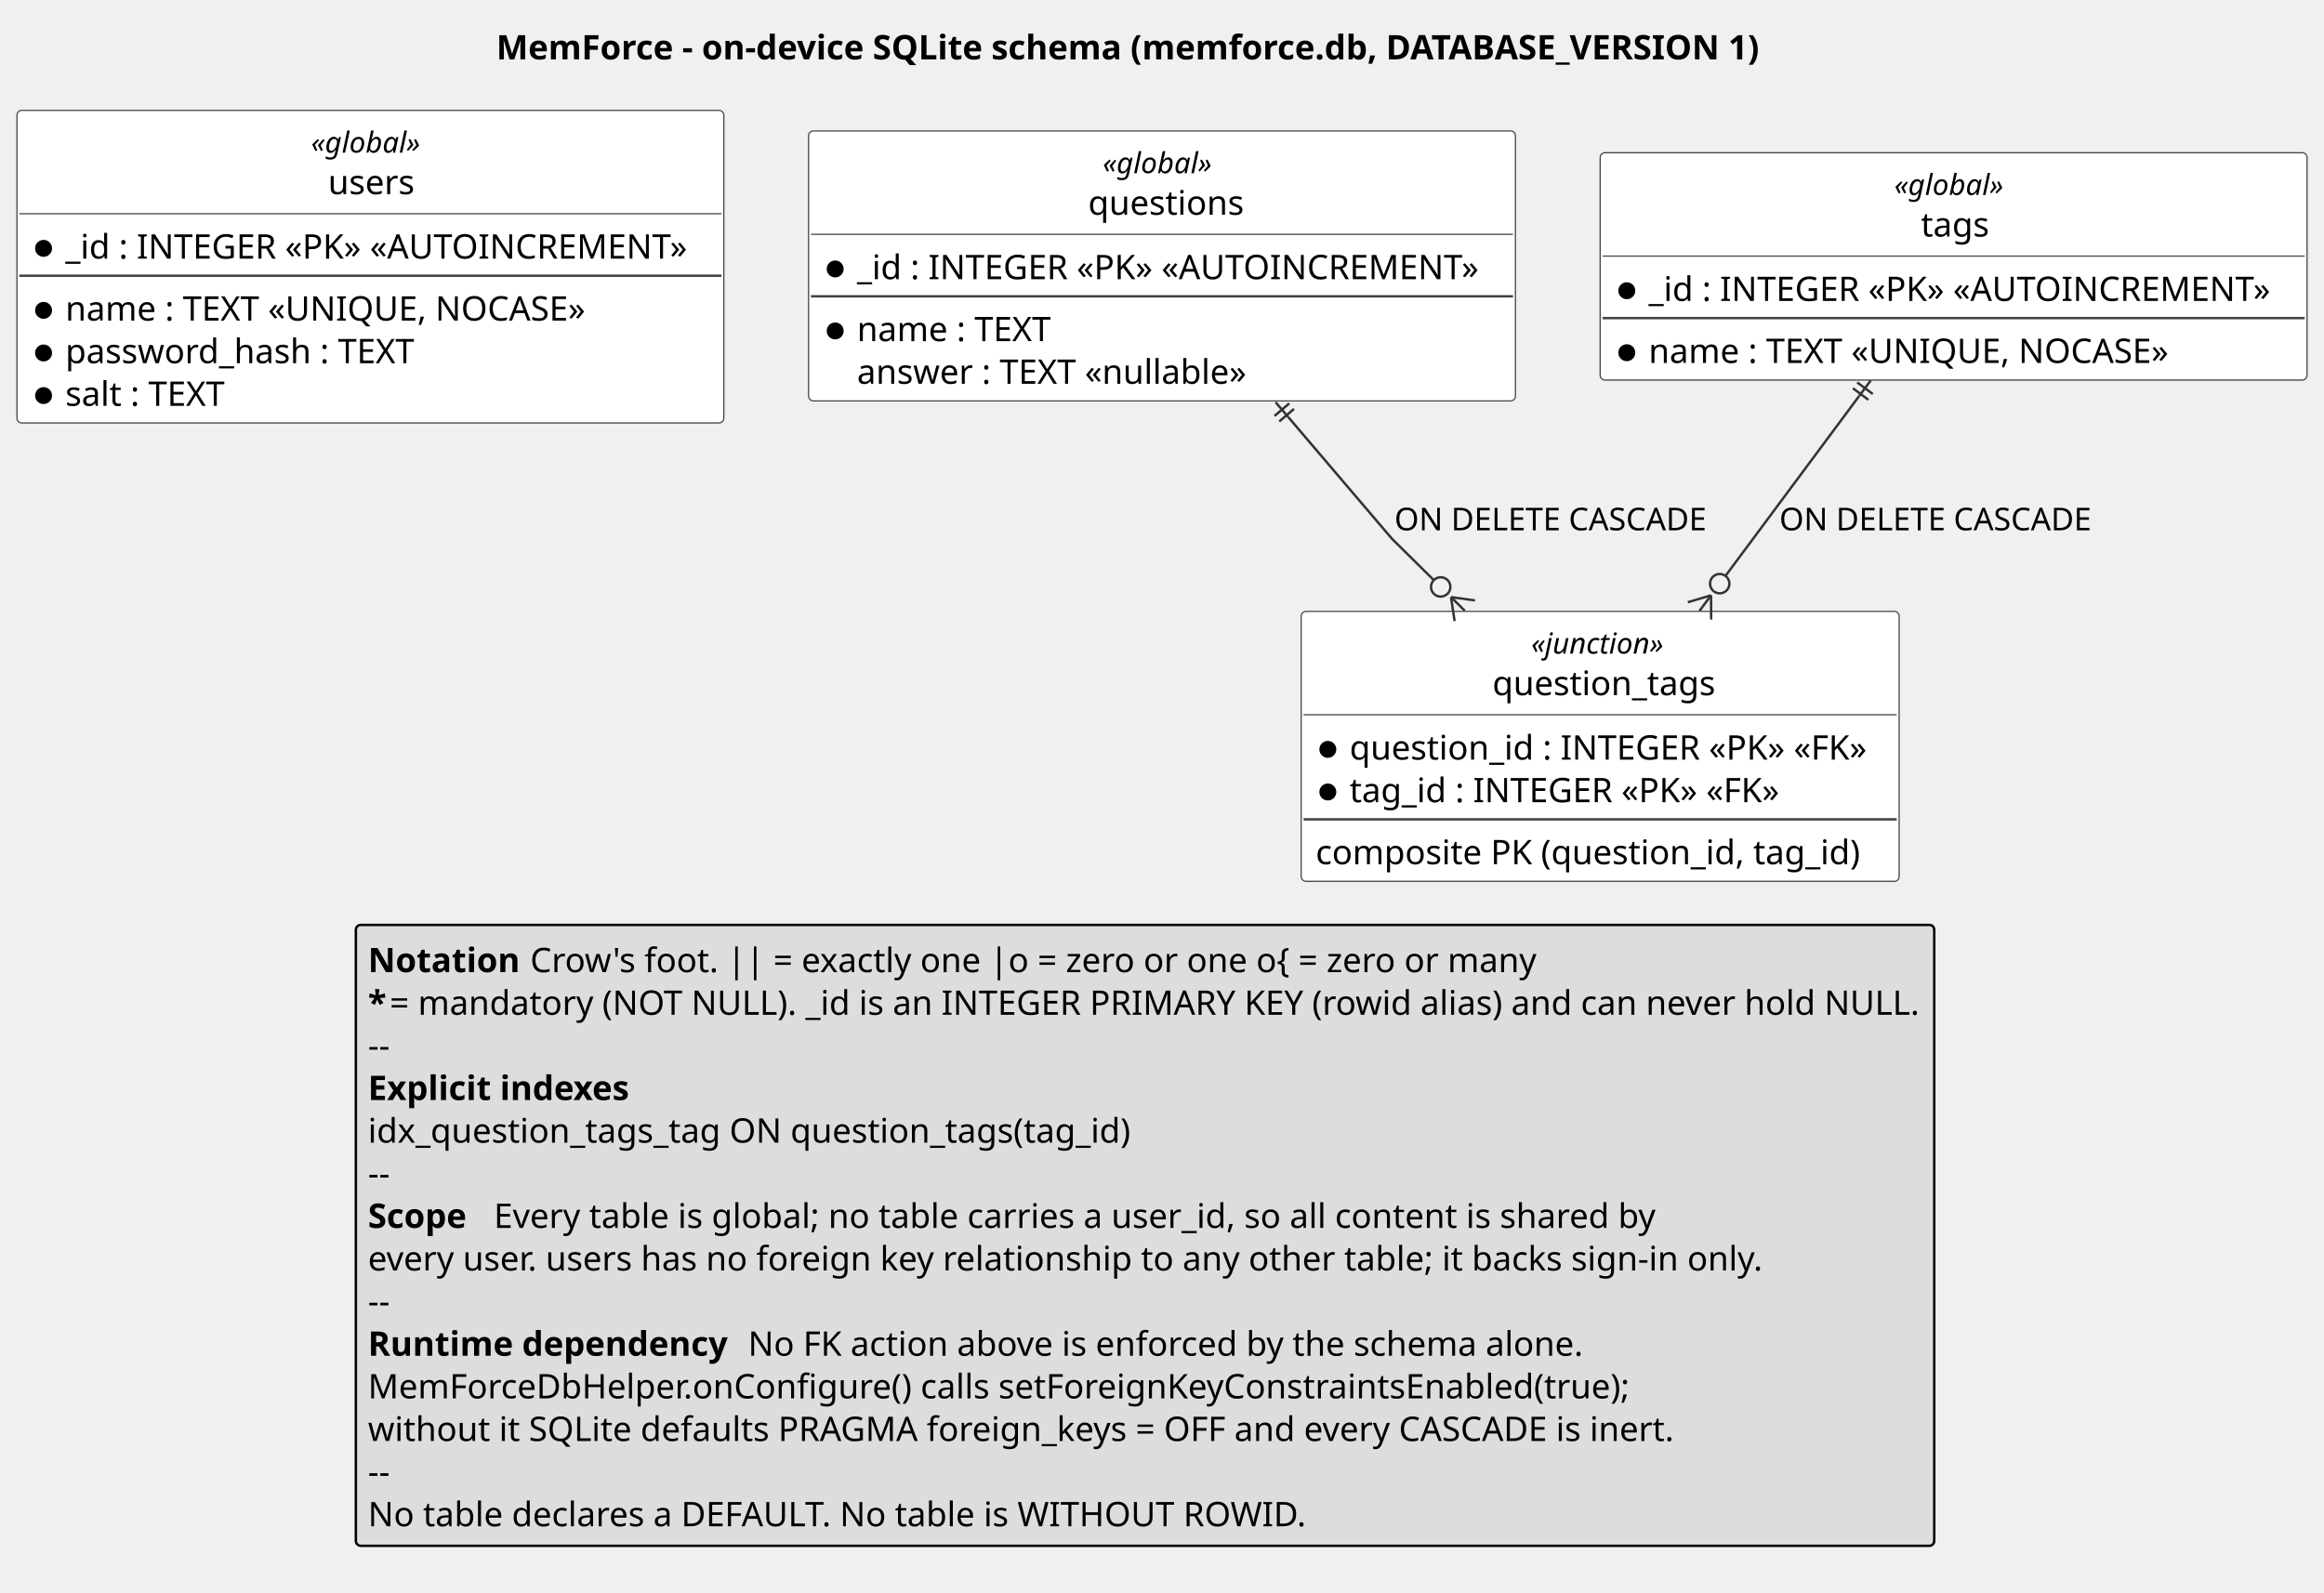
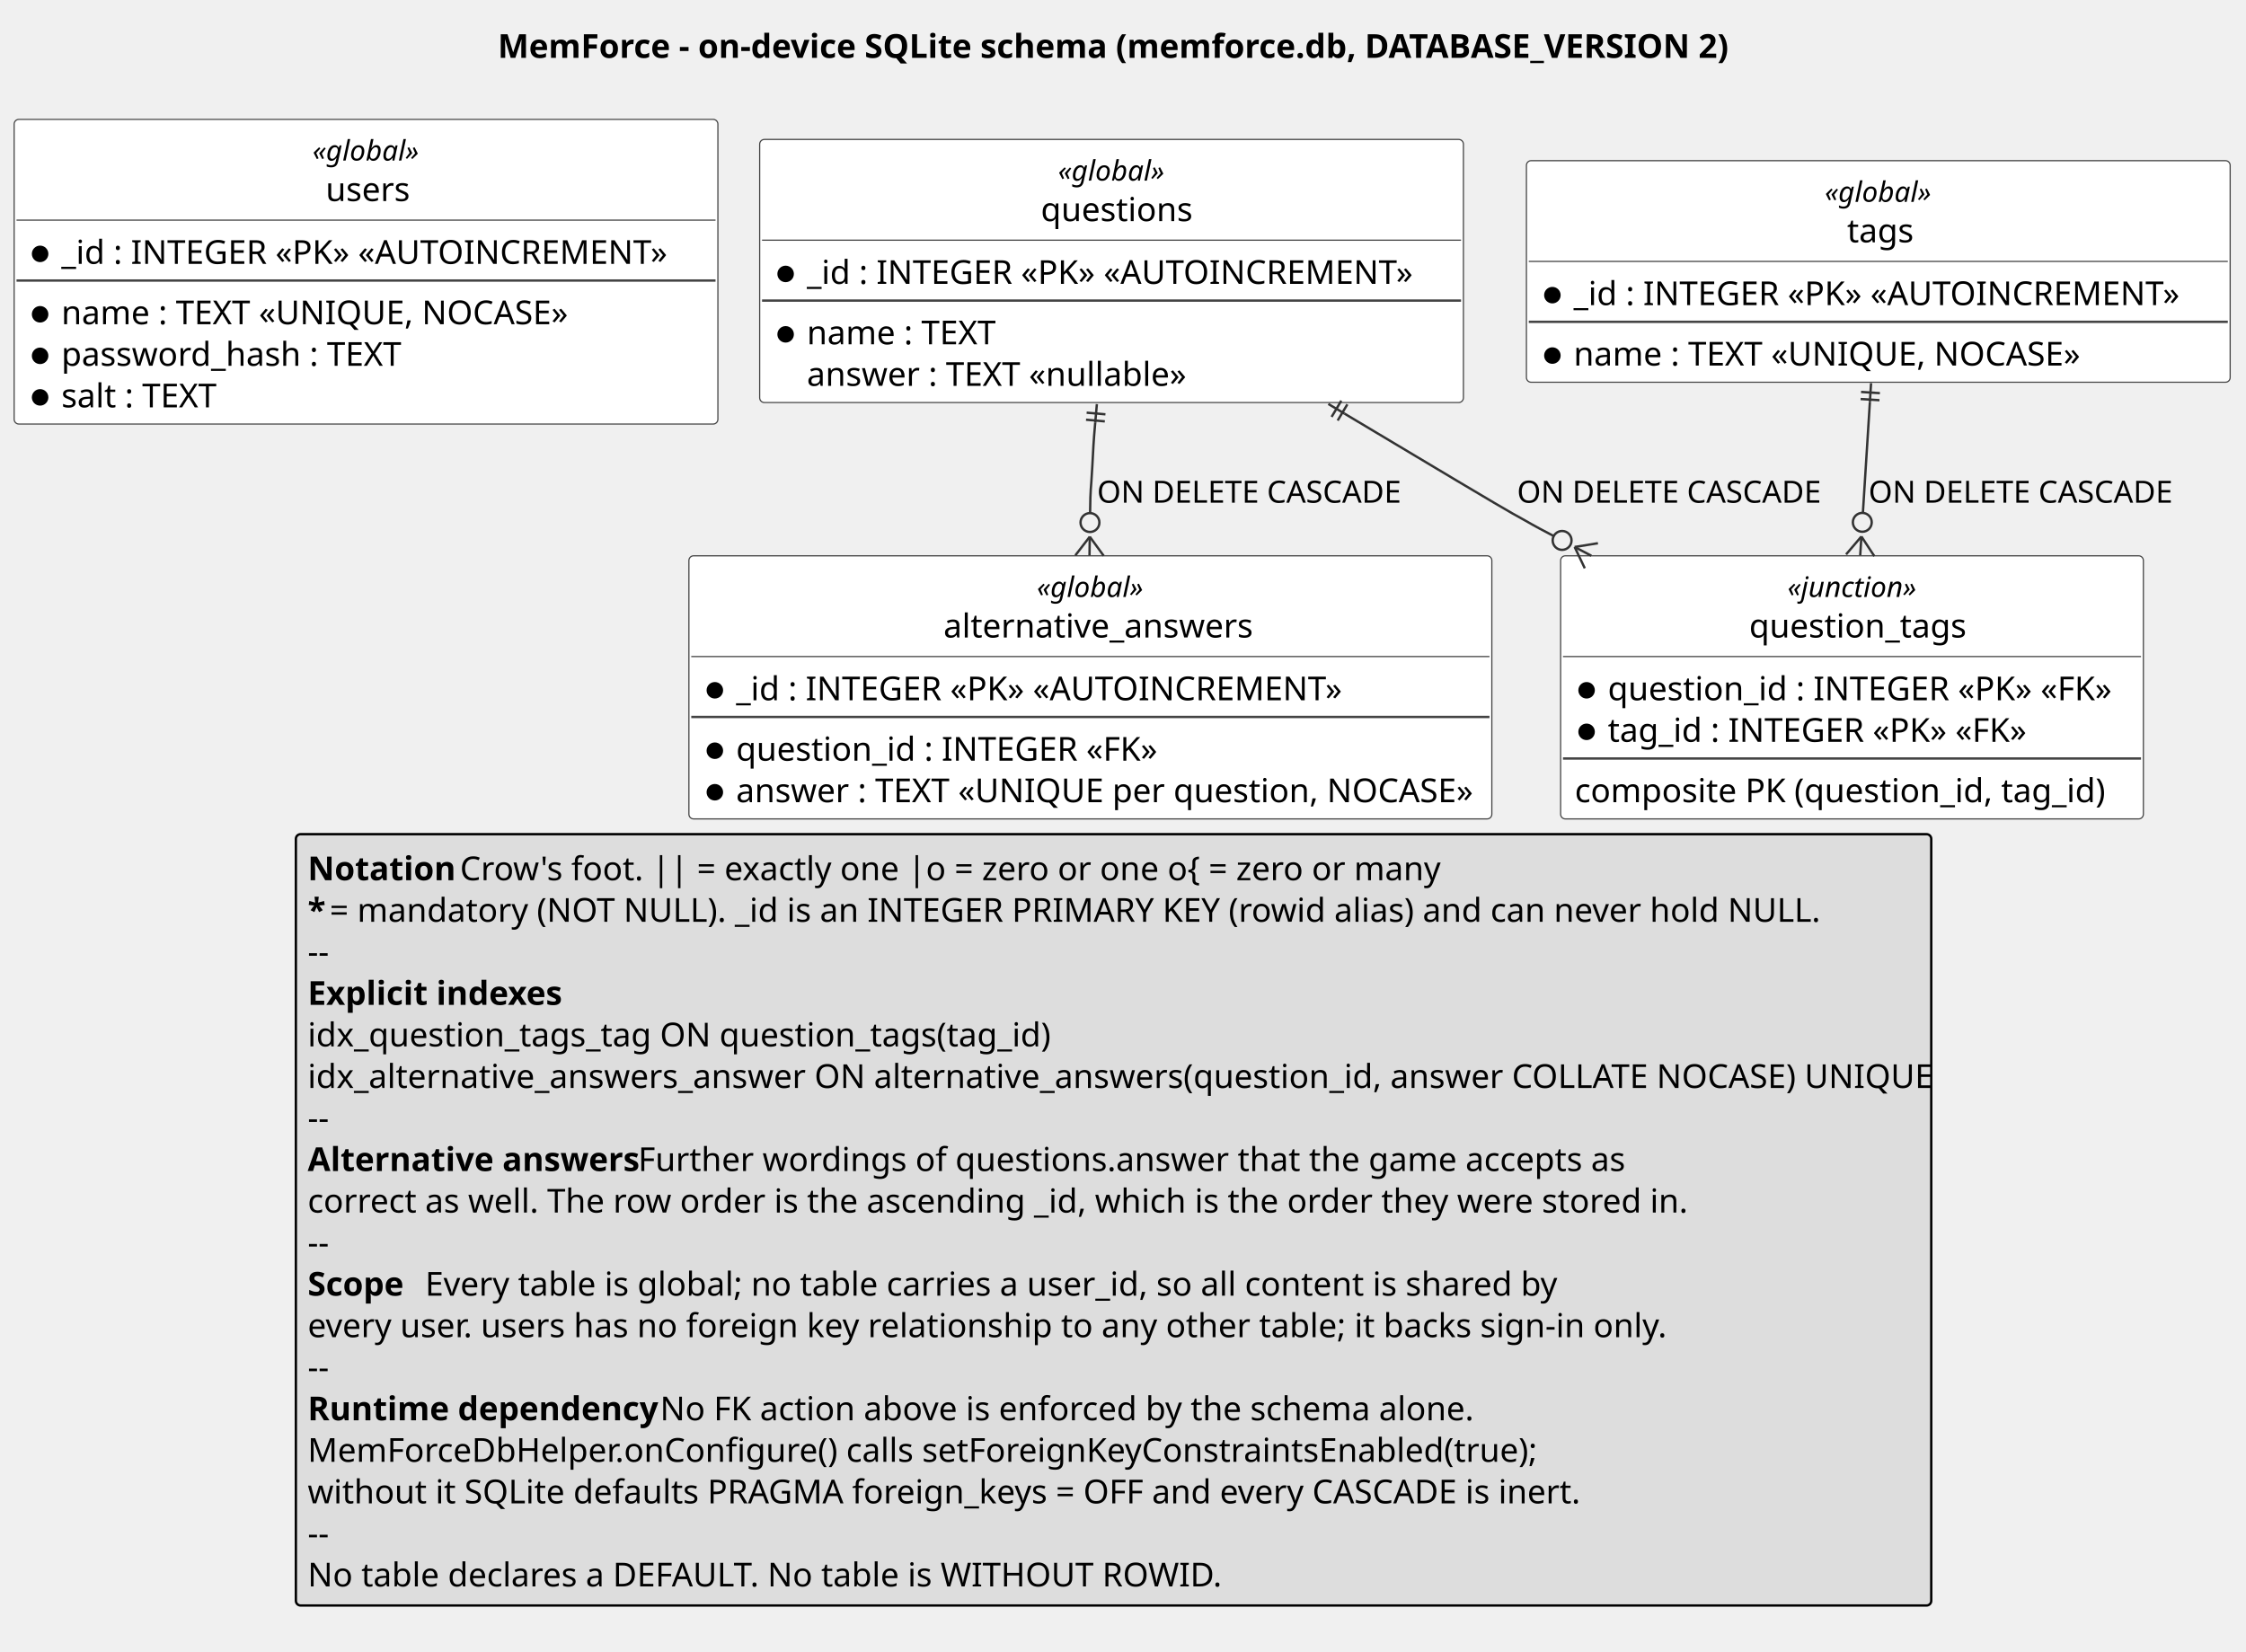
- <svg xmlns="http://www.w3.org/2000/svg" contentStyleType="text/css" height="658px" preserveAspectRatio="none" style="width:960px;height:658px;background:#FFFFFF;" version="1.1" viewBox="0 0 960 658" width="960px" zoomAndPan="magnify">
+ <svg xmlns="http://www.w3.org/2000/svg" contentStyleType="text/css" height="700px" preserveAspectRatio="none" style="width:952px;height:700px;background:#FFFFFF;" version="1.1" viewBox="0 0 952 700" width="952px" zoomAndPan="magnify">
  <defs />
  <g>
-     <text fill="#000000" font-family="sans-serif" font-size="14" font-weight="bold" lengthAdjust="spacing" textLength="536" x="205" y="24.533">MemForce - on-device SQLite schema (memforce.db, DATABASE_VERSION 1)</text>
+     <text fill="#000000" font-family="sans-serif" font-size="14" font-weight="bold" lengthAdjust="spacing" textLength="522.013" x="210.994" y="24.533">MemForce - on-device SQLite schema (memforce.db, DATABASE_VERSION 2)</text>
    <g id="elem_users">
-       <rect codeLine="22" fill="#FFFFFF" height="129.141" id="users" rx="2" ry="2" style="stroke:#444444;stroke-width:0.5;" width="292" x="7" y="45.609" />
-       <text fill="#000000" font-family="sans-serif" font-size="12" font-style="italic" lengthAdjust="spacing" textLength="49" x="128.5" y="63.066">«global»</text>
-       <text fill="#000000" font-family="sans-serif" font-size="14" lengthAdjust="spacing" textLength="35" x="135.5" y="80.236">users</text>
-       <line style="stroke:#444444;stroke-width:0.5;" x1="8" x2="298" y1="88.312" y2="88.312" />
-       <ellipse cx="18" cy="102.617" fill="#000000" rx="3" ry="3" style="stroke:#000000;stroke-width:1.0;" />
-       <text fill="#000000" font-family="sans-serif" font-size="14" lengthAdjust="spacing" textLength="266" x="27" y="106.846">_id : INTEGER «PK» «AUTOINCREMENT»</text>
-       <line style="stroke:#444444;stroke-width:1.0;" x1="8" x2="298" y1="113.922" y2="113.922" />
-       <ellipse cx="18" cy="128.227" fill="#000000" rx="3" ry="3" style="stroke:#000000;stroke-width:1.0;" />
-       <text fill="#000000" font-family="sans-serif" font-size="14" lengthAdjust="spacing" textLength="217" x="27" y="132.455">name : TEXT «UNIQUE, NOCASE»</text>
-       <ellipse cx="18" cy="145.836" fill="#000000" rx="3" ry="3" style="stroke:#000000;stroke-width:1.0;" />
-       <text fill="#000000" font-family="sans-serif" font-size="14" lengthAdjust="spacing" textLength="146" x="27" y="150.065">password_hash : TEXT</text>
-       <ellipse cx="18" cy="163.445" fill="#000000" rx="3" ry="3" style="stroke:#000000;stroke-width:1.0;" />
-       <text fill="#000000" font-family="sans-serif" font-size="14" lengthAdjust="spacing" textLength="69" x="27" y="167.674">salt : TEXT</text>
+       <rect codeLine="22" fill="#FFFFFF" height="129.141" id="users" rx="2" ry="2" style="stroke:#444444;stroke-width:0.5;" width="298.289" x="6" y="50.609" />
+       <text fill="#000000" font-family="sans-serif" font-size="12" font-style="italic" lengthAdjust="spacing" textLength="45.375" x="132.457" y="68.066">«global»</text>
+       <text fill="#000000" font-family="sans-serif" font-size="14" lengthAdjust="spacing" textLength="34.234" x="138.027" y="85.236">users</text>
+       <line style="stroke:#444444;stroke-width:0.5;" x1="7" x2="303.289" y1="93.312" y2="93.312" />
+       <ellipse cx="17" cy="107.617" fill="#000000" rx="3" ry="3" style="stroke:#000000;stroke-width:1.0;" />
+       <text fill="#000000" font-family="sans-serif" font-size="14" lengthAdjust="spacing" textLength="272.289" x="26" y="111.846">_id : INTEGER «PK» «AUTOINCREMENT»</text>
+       <line style="stroke:#444444;stroke-width:1.0;" x1="7" x2="303.289" y1="118.922" y2="118.922" />
+       <ellipse cx="17" cy="133.227" fill="#000000" rx="3" ry="3" style="stroke:#000000;stroke-width:1.0;" />
+       <text fill="#000000" font-family="sans-serif" font-size="14" lengthAdjust="spacing" textLength="223.282" x="26" y="137.455">name : TEXT «UNIQUE, NOCASE»</text>
+       <ellipse cx="17" cy="150.836" fill="#000000" rx="3" ry="3" style="stroke:#000000;stroke-width:1.0;" />
+       <text fill="#000000" font-family="sans-serif" font-size="14" lengthAdjust="spacing" textLength="145.51" x="26" y="155.065">password_hash : TEXT</text>
+       <ellipse cx="17" cy="168.445" fill="#000000" rx="3" ry="3" style="stroke:#000000;stroke-width:1.0;" />
+       <text fill="#000000" font-family="sans-serif" font-size="14" lengthAdjust="spacing" textLength="69.234" x="26" y="172.674">salt : TEXT</text>
    </g>
    <g id="elem_questions">
-       <rect codeLine="33" fill="#FFFFFF" height="111.531" id="questions" rx="2" ry="2" style="stroke:#444444;stroke-width:0.5;" width="292" x="334" y="54.109" />
-       <text fill="#000000" font-family="sans-serif" font-size="12" font-style="italic" lengthAdjust="spacing" textLength="49" x="455.5" y="71.566">«global»</text>
-       <text fill="#000000" font-family="sans-serif" font-size="14" lengthAdjust="spacing" textLength="61" x="449.5" y="88.736">questions</text>
-       <line style="stroke:#444444;stroke-width:0.5;" x1="335" x2="625" y1="96.812" y2="96.812" />
-       <ellipse cx="345" cy="111.117" fill="#000000" rx="3" ry="3" style="stroke:#000000;stroke-width:1.0;" />
-       <text fill="#000000" font-family="sans-serif" font-size="14" lengthAdjust="spacing" textLength="266" x="354" y="115.346">_id : INTEGER «PK» «AUTOINCREMENT»</text>
-       <line style="stroke:#444444;stroke-width:1.0;" x1="335" x2="625" y1="122.422" y2="122.422" />
-       <ellipse cx="345" cy="136.727" fill="#000000" rx="3" ry="3" style="stroke:#000000;stroke-width:1.0;" />
-       <text fill="#000000" font-family="sans-serif" font-size="14" lengthAdjust="spacing" textLength="82" x="354" y="140.955">name : TEXT</text>
-       <text fill="#000000" font-family="sans-serif" font-size="14" lengthAdjust="spacing" textLength="161" x="354" y="158.565">answer : TEXT «nullable»</text>
+       <rect codeLine="33" fill="#FFFFFF" height="111.531" id="questions" rx="2" ry="2" style="stroke:#444444;stroke-width:0.5;" width="298.289" x="322" y="59.109" />
+       <text fill="#000000" font-family="sans-serif" font-size="12" font-style="italic" lengthAdjust="spacing" textLength="45.375" x="448.457" y="76.566">«global»</text>
+       <text fill="#000000" font-family="sans-serif" font-size="14" lengthAdjust="spacing" textLength="59.931" x="441.179" y="93.736">questions</text>
+       <line style="stroke:#444444;stroke-width:0.5;" x1="323" x2="619.289" y1="101.812" y2="101.812" />
+       <ellipse cx="333" cy="116.117" fill="#000000" rx="3" ry="3" style="stroke:#000000;stroke-width:1.0;" />
+       <text fill="#000000" font-family="sans-serif" font-size="14" lengthAdjust="spacing" textLength="272.289" x="342" y="120.346">_id : INTEGER «PK» «AUTOINCREMENT»</text>
+       <line style="stroke:#444444;stroke-width:1.0;" x1="323" x2="619.289" y1="127.422" y2="127.422" />
+       <ellipse cx="333" cy="141.727" fill="#000000" rx="3" ry="3" style="stroke:#000000;stroke-width:1.0;" />
+       <text fill="#000000" font-family="sans-serif" font-size="14" lengthAdjust="spacing" textLength="82.469" x="342" y="145.955">name : TEXT</text>
+       <text fill="#000000" font-family="sans-serif" font-size="14" lengthAdjust="spacing" textLength="160.303" x="342" y="163.565">answer : TEXT «nullable»</text>
    </g>
    <g id="elem_tags">
-       <rect codeLine="40" fill="#FFFFFF" height="93.922" id="tags" rx="2" ry="2" style="stroke:#444444;stroke-width:0.5;" width="292" x="661" y="63.109" />
-       <text fill="#000000" font-family="sans-serif" font-size="12" font-style="italic" lengthAdjust="spacing" textLength="49" x="782.5" y="80.566">«global»</text>
-       <text fill="#000000" font-family="sans-serif" font-size="14" lengthAdjust="spacing" textLength="27" x="793.5" y="97.736">tags</text>
-       <line style="stroke:#444444;stroke-width:0.5;" x1="662" x2="952" y1="105.812" y2="105.812" />
-       <ellipse cx="672" cy="120.117" fill="#000000" rx="3" ry="3" style="stroke:#000000;stroke-width:1.0;" />
-       <text fill="#000000" font-family="sans-serif" font-size="14" lengthAdjust="spacing" textLength="266" x="681" y="124.346">_id : INTEGER «PK» «AUTOINCREMENT»</text>
-       <line style="stroke:#444444;stroke-width:1.0;" x1="662" x2="952" y1="131.422" y2="131.422" />
-       <ellipse cx="672" cy="145.727" fill="#000000" rx="3" ry="3" style="stroke:#000000;stroke-width:1.0;" />
-       <text fill="#000000" font-family="sans-serif" font-size="14" lengthAdjust="spacing" textLength="217" x="681" y="149.955">name : TEXT «UNIQUE, NOCASE»</text>
+       <rect codeLine="40" fill="#FFFFFF" height="93.922" id="tags" rx="2" ry="2" style="stroke:#444444;stroke-width:0.5;" width="298.289" x="647" y="68.109" />
+       <text fill="#000000" font-family="sans-serif" font-size="12" font-style="italic" lengthAdjust="spacing" textLength="45.375" x="773.457" y="85.566">«global»</text>
+       <text fill="#000000" font-family="sans-serif" font-size="14" lengthAdjust="spacing" textLength="26.462" x="782.914" y="102.736">tags</text>
+       <line style="stroke:#444444;stroke-width:0.5;" x1="648" x2="944.289" y1="110.812" y2="110.812" />
+       <ellipse cx="658" cy="125.117" fill="#000000" rx="3" ry="3" style="stroke:#000000;stroke-width:1.0;" />
+       <text fill="#000000" font-family="sans-serif" font-size="14" lengthAdjust="spacing" textLength="272.289" x="667" y="129.346">_id : INTEGER «PK» «AUTOINCREMENT»</text>
+       <line style="stroke:#444444;stroke-width:1.0;" x1="648" x2="944.289" y1="136.422" y2="136.422" />
+       <ellipse cx="658" cy="150.727" fill="#000000" rx="3" ry="3" style="stroke:#000000;stroke-width:1.0;" />
+       <text fill="#000000" font-family="sans-serif" font-size="14" lengthAdjust="spacing" textLength="223.282" x="667" y="154.955">name : TEXT «UNIQUE, NOCASE»</text>
+     </g>
+     <g id="elem_alternative_answers">
+       <rect codeLine="46" fill="#FFFFFF" height="111.531" id="alternative_answers" rx="2" ry="2" style="stroke:#444444;stroke-width:0.5;" width="340.337" x="292" y="235.609" />
+       <text fill="#000000" font-family="sans-serif" font-size="12" font-style="italic" lengthAdjust="spacing" textLength="45.375" x="439.481" y="253.066">«global»</text>
+       <text fill="#000000" font-family="sans-serif" font-size="14" lengthAdjust="spacing" textLength="124.51" x="399.914" y="270.236">alternative_answers</text>
+       <line style="stroke:#444444;stroke-width:0.5;" x1="293" x2="631.337" y1="278.312" y2="278.312" />
+       <ellipse cx="303" cy="292.617" fill="#000000" rx="3" ry="3" style="stroke:#000000;stroke-width:1.0;" />
+       <text fill="#000000" font-family="sans-serif" font-size="14" lengthAdjust="spacing" textLength="272.289" x="312" y="296.846">_id : INTEGER «PK» «AUTOINCREMENT»</text>
+       <line style="stroke:#444444;stroke-width:1.0;" x1="293" x2="631.337" y1="303.922" y2="303.922" />
+       <ellipse cx="303" cy="318.227" fill="#000000" rx="3" ry="3" style="stroke:#000000;stroke-width:1.0;" />
+       <text fill="#000000" font-family="sans-serif" font-size="14" lengthAdjust="spacing" textLength="182.861" x="312" y="322.455">question_id : INTEGER «FK»</text>
+       <ellipse cx="303" cy="335.836" fill="#000000" rx="3" ry="3" style="stroke:#000000;stroke-width:1.0;" />
+       <text fill="#000000" font-family="sans-serif" font-size="14" lengthAdjust="spacing" textLength="314.337" x="312" y="340.065">answer : TEXT «UNIQUE per question, NOCASE»</text>
    </g>
    <g id="elem_question_tags">
-       <rect codeLine="49" fill="#FFFFFF" height="111.531" id="question_tags" rx="2" ry="2" style="stroke:#444444;stroke-width:0.5;" width="247" x="537.5" y="252.609" />
-       <text fill="#000000" font-family="sans-serif" font-size="12" font-style="italic" lengthAdjust="spacing" textLength="57" x="632.5" y="270.066">«junction»</text>
-       <text fill="#000000" font-family="sans-serif" font-size="14" lengthAdjust="spacing" textLength="89" x="616.5" y="287.236">question_tags</text>
-       <line style="stroke:#444444;stroke-width:0.5;" x1="538.5" x2="783.5" y1="295.312" y2="295.312" />
-       <ellipse cx="548.5" cy="309.617" fill="#000000" rx="3" ry="3" style="stroke:#000000;stroke-width:1.0;" />
-       <text fill="#000000" font-family="sans-serif" font-size="14" lengthAdjust="spacing" textLength="221" x="557.5" y="313.846">question_id : INTEGER «PK» «FK»</text>
-       <ellipse cx="548.5" cy="327.227" fill="#000000" rx="3" ry="3" style="stroke:#000000;stroke-width:1.0;" />
-       <text fill="#000000" font-family="sans-serif" font-size="14" lengthAdjust="spacing" textLength="187" x="557.5" y="331.455">tag_id : INTEGER «PK» «FK»</text>
-       <line style="stroke:#444444;stroke-width:1.0;" x1="538.5" x2="783.5" y1="338.531" y2="338.531" />
-       <text fill="#000000" font-family="sans-serif" font-size="14" lengthAdjust="spacing" textLength="220" x="543.5" y="357.065">composite PK (question_id, tag_id)</text>
+       <rect codeLine="56" fill="#FFFFFF" height="111.531" id="question_tags" rx="2" ry="2" style="stroke:#444444;stroke-width:0.5;" width="246.999" x="661.5" y="235.609" />
+       <text fill="#000000" font-family="sans-serif" font-size="12" font-style="italic" lengthAdjust="spacing" textLength="54.709" x="757.645" y="253.066">«junction»</text>
+       <text fill="#000000" font-family="sans-serif" font-size="14" lengthAdjust="spacing" textLength="87.179" x="741.41" y="270.236">question_tags</text>
+       <line style="stroke:#444444;stroke-width:0.5;" x1="662.5" x2="907.499" y1="278.312" y2="278.312" />
+       <ellipse cx="672.5" cy="292.617" fill="#000000" rx="3" ry="3" style="stroke:#000000;stroke-width:1.0;" />
+       <text fill="#000000" font-family="sans-serif" font-size="14" lengthAdjust="spacing" textLength="220.999" x="681.5" y="296.846">question_id : INTEGER «PK» «FK»</text>
+       <ellipse cx="672.5" cy="310.227" fill="#000000" rx="3" ry="3" style="stroke:#000000;stroke-width:1.0;" />
+       <text fill="#000000" font-family="sans-serif" font-size="14" lengthAdjust="spacing" textLength="187.53" x="681.5" y="314.455">tag_id : INTEGER «PK» «FK»</text>
+       <line style="stroke:#444444;stroke-width:1.0;" x1="662.5" x2="907.499" y1="321.531" y2="321.531" />
+       <text fill="#000000" font-family="sans-serif" font-size="14" lengthAdjust="spacing" textLength="217.123" x="667.5" y="340.065">composite PK (question_id, tag_id)</text>
    </g>
-     <g id="link_questions_question_tags">
-       <path codeLine="59" d="M532.129,172.298 C556.069,200.388 575,222.609 575,222.609 C575,222.609 575.848,223.446 592.278,239.686 " fill="none" id="questions-question_tags" style="stroke:#333333;stroke-width:1.0;" />
-       <line style="stroke:#333333;stroke-width:1.0;" x1="526.49" x2="532.579" y1="171.848" y2="166.659" />
-       <line style="stroke:#333333;stroke-width:1.0;" x1="528.436" x2="534.525" y1="174.132" y2="168.942" />
-       <line style="stroke:#333333;stroke-width:1.0;" x1="532.129" x2="526.94" y1="172.298" y2="166.209" />
-       <line style="stroke:#333333;stroke-width:1.0;" x1="599.39" x2="609.298" y1="246.715" y2="248.072" />
-       <line style="stroke:#333333;stroke-width:1.0;" x1="599.39" x2="600.862" y1="246.715" y2="256.607" />
-       <line style="stroke:#333333;stroke-width:1.0;" x1="599.39" x2="605.08" y1="246.715" y2="252.339" />
-       <ellipse cx="595.123" cy="242.498" fill="none" rx="4" ry="4" style="stroke:#333333;stroke-width:1.0;" />
-       <text fill="#000000" font-family="sans-serif" font-size="13" lengthAdjust="spacing" textLength="140" x="576" y="219.105">ON DELETE CASCADE</text>
-     </g>
-     <g id="link_tags_question_tags">
-       <path codeLine="60" d="M767.998,163.6 C746.838,192.07 735.074,207.91 712.764,237.94 " fill="none" id="tags-question_tags" style="stroke:#333333;stroke-width:1.0;" />
-       <line style="stroke:#333333;stroke-width:1.0;" x1="767.173" x2="773.594" y1="158.004" y2="162.776" />
-       <line style="stroke:#333333;stroke-width:1.0;" x1="765.384" x2="771.805" y1="160.411" y2="165.184" />
-       <line style="stroke:#333333;stroke-width:1.0;" x1="767.998" x2="772.77" y1="163.6" y2="157.179" />
-       <line style="stroke:#333333;stroke-width:1.0;" x1="706.801" x2="706.846" y1="245.968" y2="255.968" />
-       <line style="stroke:#333333;stroke-width:1.0;" x1="706.801" x2="697.214" y1="245.968" y2="248.811" />
-       <line style="stroke:#333333;stroke-width:1.0;" x1="706.801" x2="702.03" y1="245.968" y2="252.389" />
-       <ellipse cx="710.379" cy="241.151" fill="none" rx="4" ry="4" style="stroke:#333333;stroke-width:1.0;" />
-       <text fill="#000000" font-family="sans-serif" font-size="13" lengthAdjust="spacing" textLength="140" x="735" y="219.105">ON DELETE CASCADE</text>
-     </g>
-     <rect fill="#DDDDDD" height="256.531" id="_legend" rx="2" ry="2" style="stroke:#000000;stroke-width:1.0;" width="652" x="147" y="382.141" />
-     <text fill="#000000" font-family="sans-serif" font-size="14" font-weight="bold" lengthAdjust="spacing" textLength="59" x="152" y="401.674">Notation</text>
-     <text fill="#000000" font-family="sans-serif" font-size="14" lengthAdjust="spacing" textLength="409" x="219" y="401.674">Crow's foot.  || = exactly one   |o = zero or one   o{ = zero or many</text>
-     <text fill="#000000" font-family="sans-serif" font-size="14" font-weight="bold" lengthAdjust="spacing" textLength="5" x="152" y="419.283">*</text>
-     <text fill="#000000" font-family="sans-serif" font-size="14" lengthAdjust="spacing" textLength="633" x="161" y="419.283">= mandatory (NOT NULL).  _id is an INTEGER PRIMARY KEY (rowid alias) and can never hold NULL.</text>
-     <text fill="#000000" font-family="sans-serif" font-size="14" lengthAdjust="spacing" textLength="10" x="152" y="436.893">--</text>
-     <text fill="#000000" font-family="sans-serif" font-size="14" font-weight="bold" lengthAdjust="spacing" textLength="111" x="152" y="454.502">Explicit indexes</text>
-     <text fill="#000000" font-family="sans-serif" font-size="14" lengthAdjust="spacing" textLength="332" x="152" y="472.111">idx_question_tags_tag       ON question_tags(tag_id)</text>
-     <text fill="#000000" font-family="sans-serif" font-size="14" lengthAdjust="spacing" textLength="10" x="152" y="489.721">--</text>
-     <text fill="#000000" font-family="sans-serif" font-size="14" font-weight="bold" lengthAdjust="spacing" textLength="44" x="152" y="507.33">Scope</text>
-     <text fill="#000000" font-family="sans-serif" font-size="14" lengthAdjust="spacing" textLength="469" x="204" y="507.33">Every table is global; no table carries a user_id, so all content is shared by</text>
-     <text fill="#000000" font-family="sans-serif" font-size="14" lengthAdjust="spacing" textLength="559" x="152" y="524.939">every user. users has no foreign key relationship to any other table; it backs sign-in only.</text>
-     <text fill="#000000" font-family="sans-serif" font-size="14" lengthAdjust="spacing" textLength="10" x="152" y="542.549">--</text>
-     <text fill="#000000" font-family="sans-serif" font-size="14" font-weight="bold" lengthAdjust="spacing" textLength="149" x="152" y="560.158">Runtime dependency</text>
-     <text fill="#000000" font-family="sans-serif" font-size="14" lengthAdjust="spacing" textLength="337" x="309" y="560.158">No FK action above is enforced by the schema alone.</text>
-     <text fill="#000000" font-family="sans-serif" font-size="14" lengthAdjust="spacing" textLength="509" x="152" y="577.768">MemForceDbHelper.onConfigure() calls setForeignKeyConstraintsEnabled(true);</text>
-     <text fill="#000000" font-family="sans-serif" font-size="14" lengthAdjust="spacing" textLength="536" x="152" y="595.377">without it SQLite defaults PRAGMA foreign_keys = OFF and every CASCADE is inert.</text>
-     <text fill="#000000" font-family="sans-serif" font-size="14" lengthAdjust="spacing" textLength="10" x="152" y="612.986">--</text>
-     <text fill="#000000" font-family="sans-serif" font-size="14" lengthAdjust="spacing" textLength="385" x="152" y="630.596">No table declares a DEFAULT. No table is WITHOUT ROWID.</text>
+     <line style="stroke:#333333;stroke-width:1.0;" x1="564.415" x2="568.522" y1="176.725" y2="169.86" />
+     <line style="stroke:#333333;stroke-width:1.0;" x1="566.99" x2="571.097" y1="178.265" y2="171.399" />
+     <line style="stroke:#333333;stroke-width:1.0;" x1="569.902" x2="563.036" y1="175.346" y2="171.239" />
+     <line style="stroke:#333333;stroke-width:1.0;" x1="667.434" x2="677.305" y1="231.873" y2="230.27" />
+     <line style="stroke:#333333;stroke-width:1.0;" x1="667.434" x2="671.737" y1="231.873" y2="240.9" />
+     <line style="stroke:#333333;stroke-width:1.0;" x1="667.434" x2="674.521" y1="231.873" y2="235.585" />
+     <ellipse cx="662.119" cy="229.089" fill="none" rx="4" ry="4" style="stroke:#333333;stroke-width:1.0;" />
+     <path d="M569.902,175.346 C607.575,197.88 636.597,215.183 641,217.609 C651.801,223.562 647.198,221.274 658.576,227.233 " fill="none" style="stroke:#333333;stroke-width:1.0;" />
+     <text fill="#000000" font-family="sans-serif" font-size="13" lengthAdjust="spacing" textLength="140.144" x="643" y="213.105">ON DELETE CASCADE</text>
+     <line style="stroke:#333333;stroke-width:1.0;" x1="788.837" x2="796.822" y1="166.155" y2="166.658" />
+     <line style="stroke:#333333;stroke-width:1.0;" x1="788.649" x2="796.633" y1="169.149" y2="169.652" />
+     <line style="stroke:#333333;stroke-width:1.0;" x1="792.578" x2="793.081" y1="170.398" y2="162.414" />
+     <line style="stroke:#333333;stroke-width:1.0;" x1="788.984" x2="794.469" y1="227.407" y2="235.768" />
+     <line style="stroke:#333333;stroke-width:1.0;" x1="788.984" x2="782.493" y1="227.407" y2="235.013" />
+     <line style="stroke:#333333;stroke-width:1.0;" x1="788.984" x2="788.481" y1="227.407" y2="235.391" />
+     <ellipse cx="789.362" cy="221.419" fill="none" rx="4" ry="4" style="stroke:#333333;stroke-width:1.0;" />
+     <path d="M792.578,170.398 C791.165,192.814 791.094,193.943 789.613,217.427 " fill="none" style="stroke:#333333;stroke-width:1.0;" />
+     <text fill="#000000" font-family="sans-serif" font-size="13" lengthAdjust="spacing" textLength="140.144" x="792" y="213.105">ON DELETE CASCADE</text>
+     <line style="stroke:#333333;stroke-width:1.0;" x1="460.589" x2="468.558" y1="174.93" y2="175.635" />
+     <line style="stroke:#333333;stroke-width:1.0;" x1="460.325" x2="468.294" y1="177.918" y2="178.624" />
+     <line style="stroke:#333333;stroke-width:1.0;" x1="464.221" x2="464.926" y1="179.267" y2="171.298" />
+     <line style="stroke:#333333;stroke-width:1.0;" x1="461.913" x2="467.8" y1="227.507" y2="235.59" />
+     <line style="stroke:#333333;stroke-width:1.0;" x1="461.913" x2="455.801" y1="227.507" y2="235.422" />
+     <line style="stroke:#333333;stroke-width:1.0;" x1="461.913" x2="461.8" y1="227.507" y2="235.506" />
+     <ellipse cx="461.997" cy="221.507" fill="none" rx="4" ry="4" style="stroke:#333333;stroke-width:1.0;" />
+     <path d="M464.221,179.267 C463.443,188.058 463.463,189.092 463,197.609 C462.334,209.863 462.228,205.039 462.053,217.508 " fill="none" style="stroke:#333333;stroke-width:1.0;" />
+     <text fill="#000000" font-family="sans-serif" font-size="13" lengthAdjust="spacing" textLength="140.144" x="465" y="213.105">ON DELETE CASCADE</text>
+     <rect fill="#DDDDDD" height="326.969" id="_legend" rx="2" ry="2" style="stroke:#000000;stroke-width:1.0;" width="693.177" x="125.412" y="353.609" />
+     <text fill="#000000" font-family="sans-serif" font-size="14" font-weight="bold" lengthAdjust="spacing" textLength="56.766" x="130.412" y="373.143">Notation</text>
+     <text fill="#000000" font-family="sans-serif" font-size="14" lengthAdjust="spacing" textLength="406.95" x="194.957" y="373.143">Crow's foot.  || = exactly one   |o = zero or one   o{ = zero or many</text>
+     <text fill="#000000" font-family="sans-serif" font-size="14" font-weight="bold" lengthAdjust="spacing" textLength="5.448" x="130.412" y="390.752">*</text>
+     <text fill="#000000" font-family="sans-serif" font-size="14" lengthAdjust="spacing" textLength="636.07" x="139.75" y="390.752">= mandatory (NOT NULL).  _id is an INTEGER PRIMARY KEY (rowid alias) and can never hold NULL.</text>
+     <text fill="#000000" font-family="sans-serif" font-size="14" lengthAdjust="spacing" textLength="9.324" x="130.412" y="408.361">--</text>
+     <text fill="#000000" font-family="sans-serif" font-size="14" font-weight="bold" lengthAdjust="spacing" textLength="105.82" x="130.412" y="425.971">Explicit indexes</text>
+     <text fill="#000000" font-family="sans-serif" font-size="14" lengthAdjust="spacing" textLength="338.543" x="130.412" y="443.58">idx_question_tags_tag          ON question_tags(tag_id)</text>
+     <text fill="#000000" font-family="sans-serif" font-size="14" lengthAdjust="spacing" textLength="683.177" x="130.412" y="461.19">idx_alternative_answers_answer ON alternative_answers(question_id, answer COLLATE NOCASE)  UNIQUE</text>
+     <text fill="#000000" font-family="sans-serif" font-size="14" lengthAdjust="spacing" textLength="9.324" x="130.412" y="478.799">--</text>
+     <text fill="#000000" font-family="sans-serif" font-size="14" font-weight="bold" lengthAdjust="spacing" textLength="132.282" x="130.412" y="496.408">Alternative answers</text>
+     <text fill="#000000" font-family="sans-serif" font-size="14" lengthAdjust="spacing" textLength="393.764" x="270.473" y="496.408">Further wordings of questions.answer that the game accepts as</text>
+     <text fill="#000000" font-family="sans-serif" font-size="14" lengthAdjust="spacing" textLength="555.591" x="130.412" y="514.018">correct as well. The row order is the ascending _id, which is the order they were stored in.</text>
+     <text fill="#000000" font-family="sans-serif" font-size="14" lengthAdjust="spacing" textLength="9.324" x="130.412" y="531.627">--</text>
+     <text fill="#000000" font-family="sans-serif" font-size="14" font-weight="bold" lengthAdjust="spacing" textLength="42.014" x="130.412" y="549.236">Scope</text>
+     <text fill="#000000" font-family="sans-serif" font-size="14" lengthAdjust="spacing" textLength="459.915" x="180.205" y="549.236">Every table is global; no table carries a user_id, so all content is shared by</text>
+     <text fill="#000000" font-family="sans-serif" font-size="14" lengthAdjust="spacing" textLength="547.066" x="130.412" y="566.846">every user. users has no foreign key relationship to any other table; it backs sign-in only.</text>
+     <text fill="#000000" font-family="sans-serif" font-size="14" lengthAdjust="spacing" textLength="9.324" x="130.412" y="584.455">--</text>
+     <text fill="#000000" font-family="sans-serif" font-size="14" font-weight="bold" lengthAdjust="spacing" textLength="141.579" x="130.412" y="602.064">Runtime dependency</text>
+     <text fill="#000000" font-family="sans-serif" font-size="14" lengthAdjust="spacing" textLength="332.302" x="279.77" y="602.064">No FK action above is enforced by the schema alone.</text>
+     <text fill="#000000" font-family="sans-serif" font-size="14" lengthAdjust="spacing" textLength="501.102" x="130.412" y="619.674">MemForceDbHelper.onConfigure() calls setForeignKeyConstraintsEnabled(true);</text>
+     <text fill="#000000" font-family="sans-serif" font-size="14" lengthAdjust="spacing" textLength="532.602" x="130.412" y="637.283">without it SQLite defaults PRAGMA foreign_keys = OFF and every CASCADE is inert.</text>
+     <text fill="#000000" font-family="sans-serif" font-size="14" lengthAdjust="spacing" textLength="9.324" x="130.412" y="654.893">--</text>
+     <text fill="#000000" font-family="sans-serif" font-size="14" lengthAdjust="spacing" textLength="387.427" x="130.412" y="672.502">No table declares a DEFAULT. No table is WITHOUT ROWID.</text>
  </g>
</svg>
